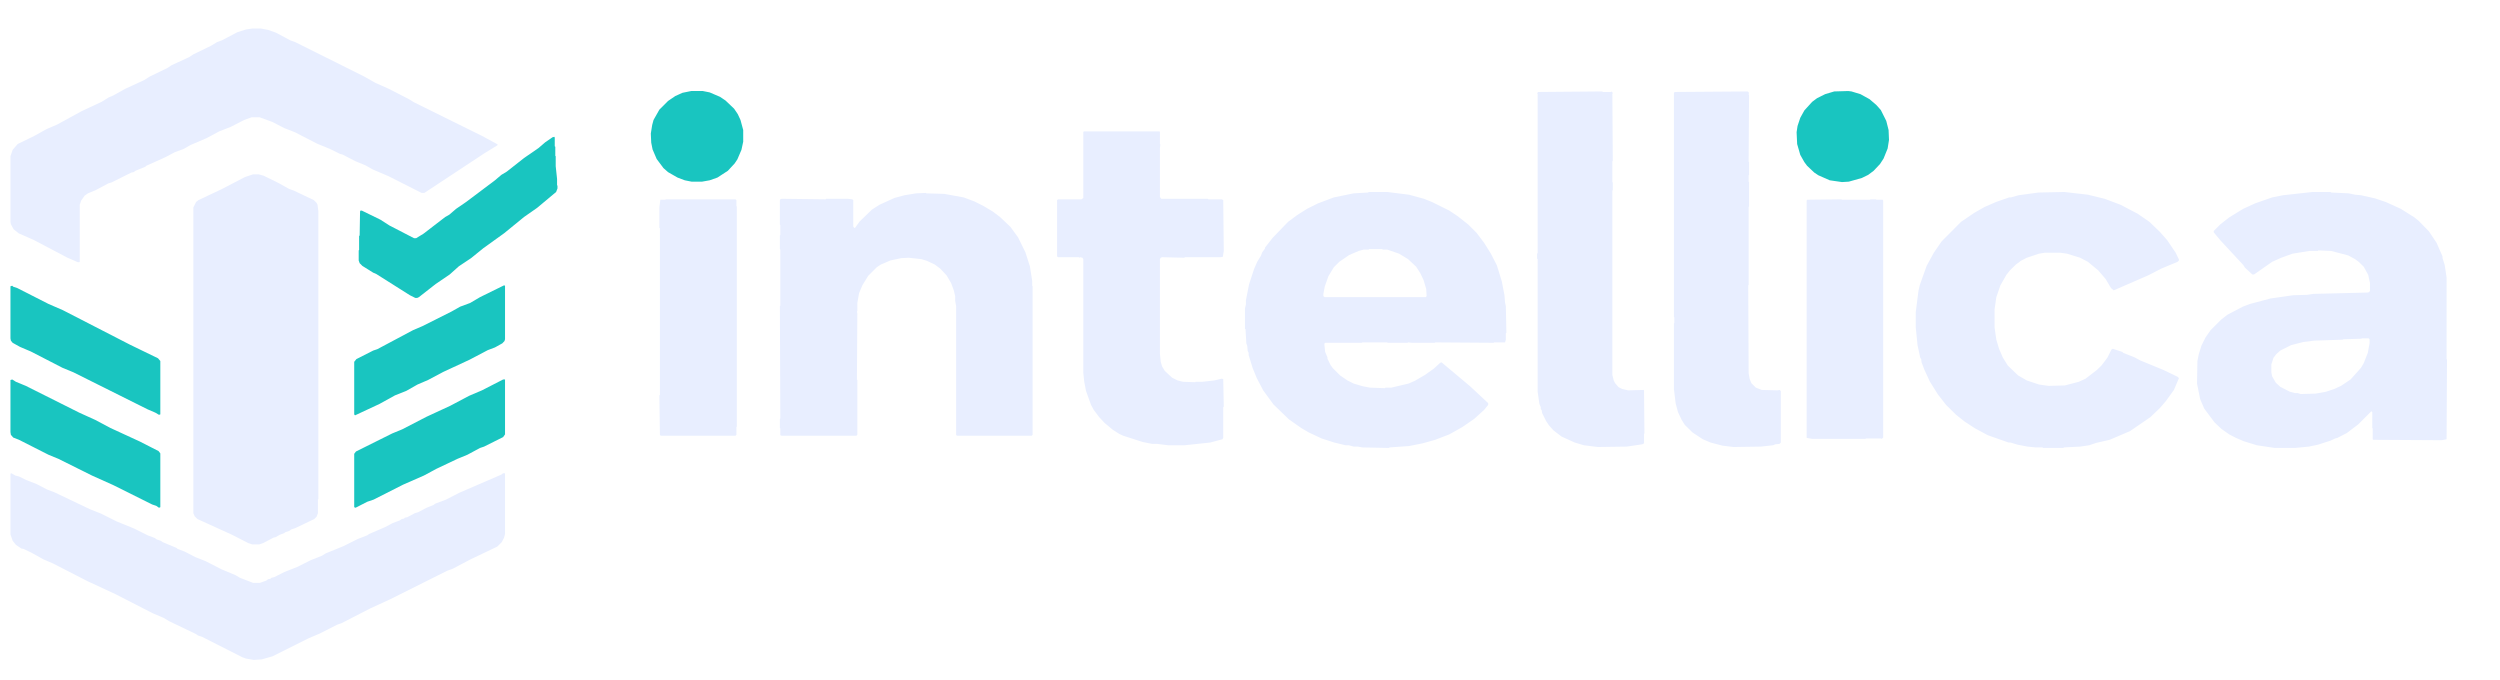
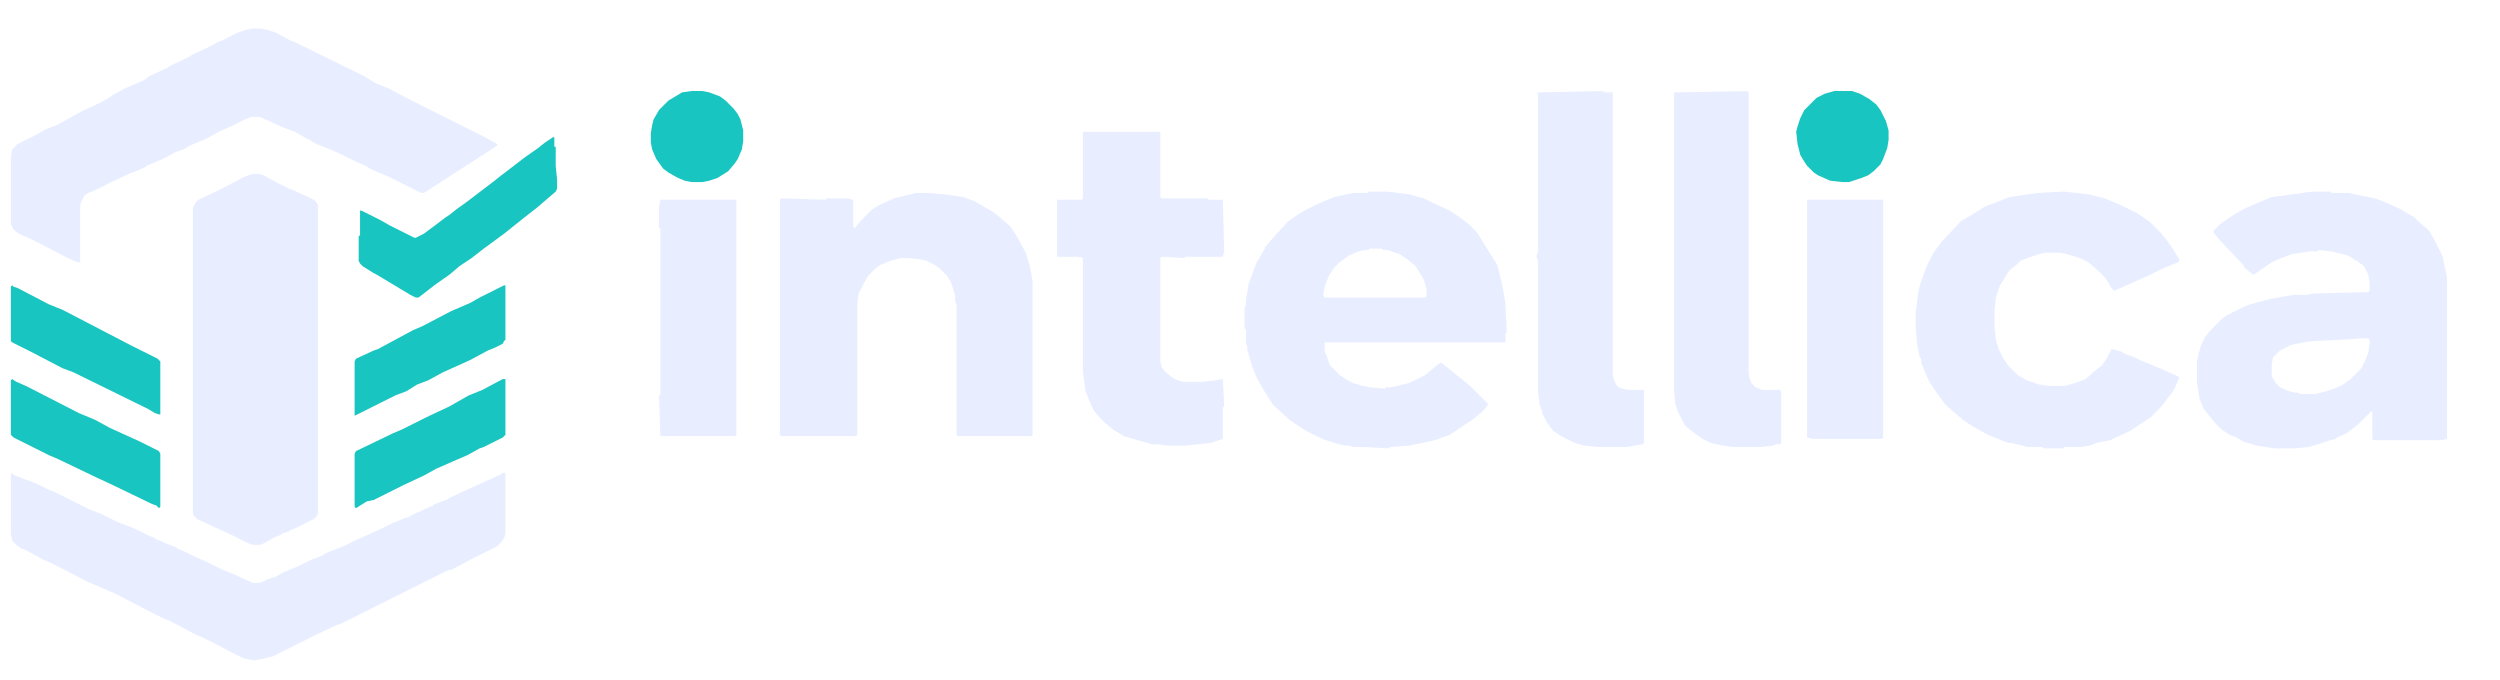
<svg xmlns="http://www.w3.org/2000/svg" viewBox="180 100 1840 500" role="img" aria-label="Intellica">
-   <path fill="#e8eeff" fill-rule="evenodd" d="M187.7 448.7L187.7 493.3L189.3 498.0L191.7 501.0L195.7 503.7L197.3 504.0L203.0 506.7L212.0 511.7L219.0 514.7L244.3 527.7L265.0 537.3L292.3 551.3L300.3 554.7L304.7 557.3L324.3 566.7L325.7 567.7L328.7 568.7L358.3 583.7L361.0 584.7L366.7 585.7L372.7 585.3L380.7 583.0L407.3 569.7L415.3 566.3L428.3 559.7L431.3 558.7L452.7 547.7L467.3 541.0L509.3 520.0L513.0 518.7L526.3 511.7L546.0 502.3L549.3 499.0L551.0 495.7L551.7 493.0L551.7 448.3L550.3 448.3L549.0 449.3L518.0 462.7L508.3 467.7L500.3 470.7L499.0 471.7L494.0 473.7L487.7 477.0L485.3 477.7L479.7 480.7L478.0 481.0L477.3 481.7L475.7 482.0L474.3 483.0L469.0 485.0L463.3 488.0L451.7 493.0L450.3 494.0L443.3 496.7L432.7 502.0L419.7 507.3L417.0 509.0L408.7 512.3L398.7 517.3L389.3 521.0L382.0 524.7L379.7 525.3L379.0 526.0L377.3 526.3L376.0 527.3L371.3 529.0L366.3 529.0L356.7 525.3L353.3 523.3L343.0 519.0L331.3 513.0L323.7 510.0L316.0 506.0L310.7 504.0L310.0 503.3L299.7 499.0L298.3 498.0L295.3 497.0L294.0 496.0L288.7 494.0L278.7 489.0L265.7 483.7L254.3 478.0L246.0 474.7L220.0 462.3L214.7 460.3L207.0 456.3L199.3 453.3L194.0 450.7L191.3 450.0L188.3 448.3ZM366.3 228.3L360.3 230.3L343.0 239.3L326.0 247.3L324.3 248.7L322.3 252.7L322.3 477.7L323.3 480.0L325.3 482.0L351.0 493.7L362.7 499.7L365.7 500.7L370.7 500.7L373.7 499.7L381.3 495.7L383.0 495.3L385.7 493.7L389.3 492.3L390.0 491.7L393.0 490.7L394.3 489.7L397.3 488.7L411.3 482.0L413.0 480.3L414.0 477.7L414.0 467.7L414.3 467.3L414.3 255.3L413.7 250.7L413.0 249.3L411.0 247.3L396.3 240.3L392.7 239.0L385.0 234.7L374.0 229.3L370.3 228.3ZM546.3 206.3L534.7 200.0L484.7 175.3L481.0 173.0L466.0 165.3L456.3 161.0L448.0 156.3L397.3 131.0L393.7 129.7L383.0 124.0L377.3 122.0L372.0 121.0L365.7 121.0L361.0 121.7L354.7 123.7L343.3 129.7L339.7 131.0L335.3 133.7L322.3 140.0L319.3 142.0L306.3 148.0L303.3 150.0L290.3 156.3L286.0 159.0L272.3 165.3L263.3 170.3L260.0 171.7L254.7 175.0L240.3 181.7L222.0 191.7L214.3 195.0L205.3 200.0L193.0 206.0L189.3 210.3L187.7 215.0L187.7 263.3L188.0 265.0L190.0 268.7L193.7 271.7L205.0 276.7L229.7 289.7L237.3 293.0L238.3 293.0L238.7 292.7L238.7 250.7L239.7 247.7L242.3 244.0L244.7 242.3L250.3 240.0L259.7 235.0L262.0 234.3L276.7 227.0L278.3 226.7L279.7 225.7L287.0 222.7L287.7 222.0L301.7 215.7L308.7 212.0L315.0 209.7L320.3 206.7L332.0 201.7L341.3 196.7L350.0 193.3L359.7 188.3L365.3 186.3L371.0 186.3L380.3 189.7L389.3 194.3L397.0 197.3L413.3 205.7L423.0 209.7L430.3 213.3L432.0 213.7L441.7 218.7L449.0 221.7L454.3 224.7L466.0 229.7L490.3 242.0L492.3 242.0L536.7 212.7L546.0 207.0Z" />
-   <path fill="#19c5c0" fill-rule="evenodd" d="M551.7 379.3L550.3 379.3L534.7 387.3L525.3 391.3L511.3 398.7L494.0 406.7L476.0 416.0L468.7 419.0L442.0 432.3L440.7 434.0L440.7 473.3L441.7 473.7L450.3 469.3L455.0 467.7L476.7 456.7L492.0 450.0L501.3 445.0L516.7 437.7L524.0 434.7L533.3 429.7L536.3 428.7L550.3 421.7L551.7 419.7ZM187.7 379.7L187.7 418.0L188.0 420.0L189.7 422.0L194.0 423.7L215.7 434.7L223.0 437.7L247.7 450.0L263.3 457.0L292.0 471.3L295.0 472.3L297.0 473.7L298.0 473.3L298.0 433.7L296.7 432.0L283.0 425.0L261.3 415.0L250.0 409.0L238.3 403.7L199.0 384.0L191.7 381.0L189.0 379.3ZM187.7 310.7L187.7 349.0L188.0 350.7L189.3 352.3L194.7 355.3L202.7 358.7L226.0 370.7L234.0 374.0L288.7 401.3L294.3 403.7L297.0 405.3L298.0 405.0L298.0 365.7L296.3 363.7L275.7 353.7L226.3 328.3L215.7 323.7L192.7 312.0L189.7 311.0L189.0 310.3ZM551.7 310.3L551.0 310.0L533.3 318.7L526.0 323.0L518.7 325.7L512.3 329.3L491.0 340.0L484.0 343.0L457.7 357.0L454.7 358.0L442.3 364.3L440.7 366.3L440.7 405.0L441.3 405.7L459.3 397.3L470.7 391.0L479.0 387.7L487.3 383.0L495.0 379.7L506.3 373.7L525.7 364.7L539.0 357.7L544.3 355.7L549.7 352.7L551.3 351.0L551.7 349.7ZM588.0 200.7L586.7 201.0L581.3 204.7L576.3 209.0L565.7 216.3L553.0 226.3L549.0 228.7L544.3 232.7L523.0 248.7L515.7 253.7L510.7 258.0L507.7 259.7L491.7 272.0L486.3 275.3L484.7 275.3L466.7 266.0L460.0 261.7L446.3 255.0L445.3 255.0L445.0 255.7L444.7 273.3L444.3 273.7L444.3 284.0L444.0 284.3L444.0 291.7L444.7 293.7L446.7 295.7L454.7 300.7L457.0 301.7L481.7 317.3L485.7 319.3L487.0 319.3L488.3 318.7L500.7 309.0L511.0 302.0L517.7 296.0L526.7 290.0L535.7 282.7L551.0 271.7L565.7 259.7L575.3 253.0L589.3 241.3L590.3 238.7L590.3 236.7L590.0 236.3L590.0 231.7L589.0 222.3L589.0 215.0L588.7 214.7L588.7 208.0L588.3 207.7L588.3 201.3Z" />
-   <path fill="#e8eeff" fill-rule="evenodd" d="M1510.0 247.0L1509.7 247.7L1509.7 422.3L1513.7 423.0L1553.0 423.0L1553.3 422.7L1564.3 422.7L1565.0 423.0L1566.0 422.0L1566.0 247.7L1565.7 247.0L1561.0 247.0L1560.7 246.7L1556.7 246.7L1556.3 247.0L1535.7 247.0L1535.3 246.7ZM666.0 247.0L665.3 252.7L665.3 267.7L665.7 268.0L665.7 390.7L665.3 391.0L665.7 420.0L666.3 420.7L721.3 420.7L722.0 420.0L722.0 414.3L722.3 414.0L722.3 252.0L722.0 251.7L722.0 247.3L721.3 246.7L670.0 246.7L669.7 247.0ZM923.7 267.0L916.0 259.7L910.7 255.7L904.0 251.7L897.3 248.3L889.3 245.3L875.0 242.7L861.7 242.3L861.3 242.0L854.3 242.3L845.7 243.7L838.3 245.7L827.3 250.7L821.7 254.3L812.7 263.0L809.3 267.7L808.7 267.7L808.0 266.7L808.0 247.3L807.3 246.7L804.0 246.3L788.0 246.3L787.7 246.7L755.3 246.3L754.3 246.7L754.0 247.3L754.0 265.3L754.3 265.7L754.3 273.0L754.0 273.3L754.0 283.3L754.3 283.7L754.3 325.0L754.0 325.3L754.3 408.0L754.0 408.3L754.0 415.0L754.3 415.3L754.3 420.3L755.3 420.7L810.3 420.7L811.0 420.0L811.0 379.7L810.7 379.3L811.0 330.7L810.7 329.3L811.0 329.0L811.0 323.0L812.3 315.7L814.7 310.0L819.0 303.0L825.3 296.7L828.3 294.7L835.3 291.7L843.3 290.0L848.7 289.7L858.0 290.7L862.3 292.0L868.0 294.7L872.0 297.7L876.7 302.7L880.0 308.3L882.0 313.7L883.0 318.0L883.0 321.3L883.7 325.3L883.7 420.3L884.7 420.7L939.3 420.7L940.0 420.0L940.0 310.7L939.7 310.3L939.7 306.7L938.0 296.0L934.7 285.7L929.3 274.7ZM1809.3 270.0L1809.3 271.0L1814.3 277.0L1831.0 295.0L1832.3 297.0L1837.7 302.0L1839.0 302.0L1852.3 292.7L1859.0 289.7L1867.3 286.7L1879.7 284.7L1886.0 284.7L1886.3 284.3L1895.7 284.7L1908.3 288.0L1913.3 290.7L1916.0 292.7L1919.7 296.3L1923.0 302.3L1924.3 308.3L1924.3 314.3L1923.0 315.3L1882.7 316.3L1878.0 317.0L1867.7 317.3L1851.0 319.7L1836.0 323.7L1830.7 325.7L1819.3 331.7L1814.7 335.3L1807.0 343.0L1803.3 348.3L1800.3 354.3L1798.3 360.7L1797.3 365.7L1797.0 382.3L1799.3 393.7L1802.3 400.7L1810.0 411.0L1815.0 415.7L1820.7 419.7L1825.7 422.3L1831.3 424.7L1841.0 427.7L1854.3 429.7L1869.0 429.7L1879.3 428.7L1886.0 427.3L1895.3 424.3L1898.7 422.7L1900.3 422.3L1907.3 418.7L1915.7 412.3L1925.3 402.7L1926.0 403.3L1926.0 415.0L1926.3 415.3L1926.3 423.3L1926.7 423.7L1977.0 424.0L1980.7 423.3L1981.0 364.7L1980.7 364.3L1980.7 304.3L1979.3 295.0L1977.7 290.0L1977.7 288.7L1973.3 278.7L1967.7 270.3L1960.3 262.7L1957.0 260.0L1947.0 253.7L1936.0 248.7L1928.0 246.0L1917.7 243.7L1913.3 243.3L1908.7 242.3L1895.7 241.7L1895.3 241.3L1882.0 241.3L1860.3 243.7L1852.3 245.3L1839.7 249.7L1831.0 253.7L1820.7 260.0L1814.3 265.0ZM1924.0 349.7L1924.0 352.7L1922.7 359.7L1919.7 367.3L1917.7 370.7L1910.0 379.3L1903.0 384.0L1898.0 386.3L1892.0 388.3L1884.3 389.7L1873.3 390.0L1871.0 389.3L1869.0 389.3L1865.3 388.3L1858.3 384.7L1855.0 381.7L1852.3 377.0L1851.7 374.0L1851.7 368.3L1853.3 363.3L1855.3 360.7L1858.3 358.0L1866.3 354.0L1875.3 351.7L1883.3 350.7L1904.3 350.0L1904.7 349.7L1918.0 349.3L1918.3 349.0L1923.3 349.0ZM1658.7 245.3L1649.0 248.7L1640.7 252.3L1633.0 256.7L1623.3 263.3L1609.0 277.7L1603.3 286.0L1598.0 295.7L1593.0 309.7L1592.0 314.0L1590.0 329.7L1590.0 341.0L1591.3 354.0L1593.3 363.3L1594.0 364.3L1594.3 366.7L1596.3 372.0L1600.3 380.7L1606.3 390.3L1612.3 398.0L1619.7 405.3L1626.0 410.3L1633.7 415.3L1643.0 420.3L1658.3 425.7L1659.7 425.7L1665.0 427.3L1672.3 428.7L1678.3 429.3L1683.3 429.3L1683.7 429.7L1698.7 429.7L1699.0 429.3L1711.0 428.7L1717.7 427.7L1722.7 426.0L1732.7 423.7L1747.7 417.3L1762.7 407.0L1769.7 400.3L1774.0 395.3L1780.0 387.0L1783.7 378.3L1782.7 377.3L1772.3 372.3L1755.3 365.3L1751.0 363.0L1742.7 359.7L1742.0 359.0L1735.0 356.7L1734.0 357.3L1731.0 363.3L1726.7 369.0L1723.3 372.3L1715.0 378.7L1710.0 381.0L1699.7 383.7L1687.7 384.0L1680.7 383.0L1671.7 380.0L1665.3 376.3L1657.7 369.0L1654.0 363.0L1651.3 356.7L1649.3 350.0L1648.0 341.0L1648.0 327.7L1649.3 318.7L1652.3 310.0L1656.7 302.3L1659.3 299.0L1663.7 294.7L1667.3 292.0L1671.7 289.7L1680.7 286.7L1685.0 286.0L1696.3 286.0L1701.3 286.7L1711.0 289.7L1716.7 292.7L1724.3 299.0L1729.7 305.3L1733.7 312.0L1735.7 313.7L1761.0 302.7L1770.7 297.7L1782.7 292.7L1783.7 291.7L1783.7 291.0L1781.3 286.0L1775.0 276.7L1769.7 270.7L1762.0 263.3L1753.3 257.3L1740.7 250.7L1729.0 246.3L1716.7 243.3L1699.3 241.3L1680.3 241.7L1665.7 243.7L1660.0 245.3ZM1161.7 245.3L1150.0 249.7L1142.0 253.7L1134.7 258.3L1128.0 263.3L1116.7 275.0L1111.0 282.3L1111.0 283.0L1109.0 285.7L1108.0 288.3L1105.3 292.7L1103.0 298.0L1099.3 309.3L1097.0 321.0L1097.0 324.0L1096.3 327.0L1096.3 342.0L1096.7 342.3L1097.3 352.7L1098.0 354.7L1098.3 358.3L1099.0 359.7L1099.0 361.3L1102.0 371.0L1105.0 378.3L1109.7 387.3L1117.3 397.7L1128.7 408.7L1137.7 415.0L1143.3 418.3L1152.7 422.7L1162.0 425.7L1170.3 427.7L1172.7 427.7L1176.3 428.7L1179.3 428.7L1182.7 429.3L1202.3 429.7L1202.7 429.3L1217.0 428.3L1227.0 426.3L1236.3 423.7L1246.7 419.7L1256.3 414.3L1265.0 408.3L1272.3 401.7L1275.3 398.0L1275.3 396.7L1262.0 384.3L1241.0 366.7L1240.0 367.0L1235.3 371.3L1228.7 376.0L1221.3 380.3L1216.7 382.3L1204.0 385.3L1199.7 385.3L1199.3 385.7L1188.3 385.3L1183.0 384.3L1176.3 382.3L1171.7 380.0L1166.3 376.3L1161.0 371.0L1159.3 368.7L1157.0 364.0L1157.0 363.0L1155.3 359.0L1154.7 353.0L1155.3 352.3L1182.3 352.3L1182.7 352.0L1201.0 352.0L1201.3 352.3L1216.0 352.3L1216.3 352.0L1219.3 352.3L1236.0 352.3L1236.3 352.0L1279.3 352.3L1279.7 352.0L1287.7 352.0L1288.3 350.0L1288.3 345.3L1288.7 345.0L1288.3 325.3L1287.7 322.7L1287.3 317.3L1285.3 307.0L1281.7 295.3L1277.3 286.7L1272.3 278.7L1266.7 271.3L1260.7 265.3L1252.7 259.0L1246.7 255.0L1234.0 248.7L1228.0 246.3L1217.0 243.3L1201.0 241.3L1187.3 241.3L1187.0 241.7L1176.3 242.3ZM1154.0 316.3L1155.0 311.0L1157.7 303.3L1161.7 296.7L1165.7 292.7L1173.0 287.7L1180.0 284.7L1183.7 283.7L1187.3 283.7L1187.7 283.3L1197.3 283.3L1197.7 283.7L1201.0 283.7L1209.7 286.7L1216.3 290.7L1222.3 296.3L1225.3 301.0L1227.7 306.0L1229.7 312.7L1230.0 318.0L1229.3 318.7L1155.0 318.7L1154.0 318.0ZM978.0 196.7L977.3 197.0L977.3 245.7L976.0 246.7L958.7 246.7L958.0 247.3L958.0 288.7L958.7 289.3L974.0 289.3L974.3 289.7L975.0 289.3L976.7 289.7L977.3 290.7L977.3 374.3L978.0 381.0L979.3 387.7L983.0 398.0L985.0 401.7L989.0 407.0L993.0 411.3L999.0 416.3L1003.7 419.3L1006.7 420.7L1021.0 425.3L1028.0 426.7L1031.7 426.7L1039.7 427.7L1052.0 427.7L1070.7 425.7L1079.7 423.3L1080.3 422.3L1080.3 399.7L1080.7 399.3L1080.3 379.0L1079.3 378.7L1073.7 380.0L1065.0 381.0L1060.0 381.0L1059.7 381.3L1050.7 381.0L1046.7 380.0L1042.7 378.0L1037.3 373.0L1035.3 369.7L1034.3 366.3L1033.7 360.3L1033.7 290.7L1034.3 289.7L1035.3 289.3L1051.7 289.7L1052.0 289.3L1078.3 289.3L1080.0 289.0L1080.7 284.7L1080.3 247.3L1079.3 246.7L1069.3 246.7L1069.0 246.3L1034.7 246.3L1033.7 245.0L1033.7 209.3L1034.0 206.3L1033.7 206.0L1033.7 197.0L1033.3 196.7ZM1412.7 167.7L1412.0 168.3L1412.0 333.3L1412.3 333.7L1412.3 337.7L1412.0 338.0L1412.0 386.3L1413.3 397.0L1415.0 403.3L1417.7 409.0L1420.0 412.7L1425.7 418.3L1433.3 423.3L1439.0 425.7L1447.7 428.0L1456.0 429.0L1476.0 428.7L1485.0 427.7L1486.7 427.0L1489.7 426.7L1490.7 425.7L1490.7 388.0L1490.0 387.0L1488.3 387.3L1476.7 387.0L1472.3 385.3L1469.0 382.0L1467.7 378.7L1467.0 374.7L1466.7 310.0L1467.0 309.7L1467.0 252.3L1467.3 252.0L1467.3 234.0L1467.0 233.7L1467.0 229.0L1467.3 228.7L1467.3 219.3L1467.0 219.0L1467.3 170.3L1467.0 169.3L1467.3 168.3L1466.3 167.3ZM1312.0 167.7L1311.3 168.7L1311.7 169.0L1311.7 286.3L1311.3 286.7L1311.3 290.3L1311.7 290.7L1311.7 388.3L1313.0 397.3L1314.0 399.7L1314.0 401.0L1314.7 402.0L1315.0 404.0L1318.0 410.0L1320.0 413.0L1323.3 416.7L1329.3 421.3L1339.0 425.7L1345.7 427.7L1356.0 429.0L1377.3 428.7L1388.7 427.0L1390.0 426.3L1390.0 419.3L1390.3 419.0L1390.0 387.3L1389.7 387.0L1378.3 387.3L1374.0 386.3L1371.3 385.0L1368.7 382.0L1367.7 380.0L1366.7 376.0L1366.7 240.3L1367.0 240.0L1367.0 234.3L1366.7 234.0L1366.7 218.7L1367.0 218.3L1366.7 169.3L1367.0 168.3L1366.0 167.3L1365.7 167.7L1359.7 167.7L1359.3 167.3Z" />
-   <path fill="#19c5c0" fill-rule="evenodd" d="M1530.0 167.3L1523.3 169.3L1517.3 172.3L1513.7 175.0L1508.0 181.3L1505.0 186.7L1503.0 192.7L1502.3 197.3L1502.7 206.0L1505.0 214.0L1508.0 219.3L1510.0 222.0L1515.3 227.0L1518.3 229.0L1526.7 232.7L1535.7 234.0L1540.7 233.7L1550.3 231.0L1555.0 228.7L1559.0 225.7L1563.7 220.7L1566.3 216.7L1569.3 209.3L1570.3 203.0L1570.0 195.7L1568.3 189.0L1564.3 181.0L1561.0 177.3L1556.0 173.0L1549.3 169.3L1542.7 167.3L1540.3 167.0ZM688.7 167.0L682.3 168.3L677.0 170.7L671.7 174.3L665.3 180.7L661.0 188.3L660.0 192.0L659.0 198.3L659.3 205.0L660.3 210.0L663.3 217.0L668.3 223.7L671.7 226.7L678.7 230.7L684.0 232.7L689.0 233.7L696.7 233.7L702.3 232.7L708.0 230.7L715.7 225.7L720.7 220.3L722.7 217.3L725.7 210.3L727.0 204.3L727.0 195.7L725.0 188.3L723.0 184.0L720.3 180.0L714.0 174.0L710.0 171.3L702.3 168.0L697.3 167.0Z" />
+   <path fill="#e8eeff" fill-rule="evenodd" d="M188 449 L188 493 189 498 192 501 196 504 197 504 203 507 212 512 219 515 244 528 265 537 292 551 300 555 305 557 324 567 326 568 329 569 358 584 361 585 367 586 373 585 381 583 407 570 415 566 428 560 431 559 453 548 467 541 509 520 513 519 526 512 546 502 549 499 551 496 552 493 552 448 550 448 549 449 518 463 508 468 500 471 499 472 494 474 488 477 485 478 480 481 478 481 477 482 476 482 474 483 469 485 463 488 452 493 450 494 443 497 433 502 420 507 417 509 409 512 399 517 389 521 382 525 380 525 379 526 377 526 376 527 371 529 366 529 357 525 353 523 343 519 331 513 324 510 316 506 311 504 310 503 300 499 298 498 295 497 294 496 289 494 279 489 266 484 254 478 246 475 220 462 215 460 207 456 199 453 194 451 191 450 188 448ZM366 228 L360 230 343 239 326 247 324 249 322 253 322 478 323 480 325 482 351 494 363 500 366 501 371 501 374 500 381 496 383 495 386 494 389 492 390 492 393 491 394 490 397 489 411 482 413 480 414 478 414 468 414 467 414 255 414 251 413 249 411 247 396 240 393 239 385 235 374 229 370 228ZM546 206 L535 200 485 175 481 173 466 165 456 161 448 156 397 131 394 130 383 124 377 122 372 121 366 121 361 122 355 124 343 130 340 131 335 134 322 140 319 142 306 148 303 150 290 156 286 159 272 165 263 170 260 172 255 175 240 182 222 192 214 195 205 200 193 206 189 210 188 215 188 263 188 265 190 269 194 272 205 277 230 290 237 293 238 293 239 293 239 251 240 248 242 244 245 242 250 240 260 235 262 234 277 227 278 227 280 226 287 223 288 222 302 216 309 212 315 210 320 207 332 202 341 197 350 193 360 188 365 186 371 186 380 190 389 194 397 197 413 206 423 210 430 213 432 214 442 219 449 222 454 225 466 230 490 242 492 242 537 213 546 207Z" />
+   <path fill="#19c5c0" fill-rule="evenodd" d="M552 379 L550 379 535 387 525 391 511 399 494 407 476 416 469 419 442 432 441 434 441 473 442 474 450 469 455 468 477 457 492 450 501 445 517 438 524 435 533 430 536 429 550 422 552 420ZM188 380 L188 418 188 420 190 422 194 424 216 435 223 438 248 450 263 457 292 471 295 472 297 474 298 473 298 434 297 432 283 425 261 415 250 409 238 404 199 384 192 381 189 379ZM188 311 L188 349 188 351 189 352 195 355 203 359 226 371 234 374 289 401 294 404 297 405 298 405 298 366 296 364 276 354 226 328 216 324 193 312 190 311 189 310ZM552 310 L551 310 533 319 526 323 519 326 512 329 491 340 484 343 458 357 455 358 442 364 441 366 441 405 441 406 459 397 471 391 479 388 487 383 495 380 506 374 526 365 539 358 544 356 550 353 551 351 552 350ZM588 201 L587 201 581 205 576 209 566 216 553 226 549 229 544 233 523 249 516 254 511 258 508 260 492 272 486 275 485 275 467 266 460 262 446 255 445 255 445 256 445 273 444 274 444 284 444 284 444 292 445 294 447 296 455 301 457 302 482 317 486 319 487 319 488 319 501 309 511 302 518 296 527 290 536 283 551 272 566 260 575 253 589 241 590 239 590 237 590 236 590 232 589 222 589 215 589 215 589 208 588 208 588 201Z" />
+   <path fill="#e8eeff" fill-rule="evenodd" d="M1510 247 L1510 248 1510 422 1514 423 1553 423 1553 423 1564 423 1565 423 1566 422 1566 248 1566 247 1561 247 1561 247 1557 247 1556 247 1536 247 1535 247ZM666 247 L665 253 665 268 666 268 666 391 665 391 666 420 666 421 721 421 722 420 722 414 722 414 722 252 722 252 722 247 721 247 670 247 670 247ZM924 267 L916 260 911 256 904 252 897 248 889 245 875 243 862 242 861 242 854 242 846 244 838 246 827 251 822 254 813 263 809 268 809 268 808 267 808 247 807 247 804 246 788 246 788 247 755 246 754 247 754 247 754 265 754 266 754 273 754 273 754 283 754 284 754 325 754 325 754 408 754 408 754 415 754 415 754 420 755 421 810 421 811 420 811 380 811 379 811 331 811 329 811 329 811 323 812 316 815 310 819 303 825 297 828 295 835 292 843 290 849 290 858 291 862 292 868 295 872 298 877 303 880 308 882 314 883 318 883 321 884 325 884 420 885 421 939 421 940 420 940 311 940 310 940 307 938 296 935 286 929 275ZM1809 270 L1809 271 1814 277 1831 295 1832 297 1838 302 1839 302 1852 293 1859 290 1867 287 1880 285 1886 285 1886 284 1896 285 1908 288 1913 291 1916 293 1920 296 1923 302 1924 308 1924 314 1923 315 1883 316 1878 317 1868 317 1851 320 1836 324 1831 326 1819 332 1815 335 1807 343 1803 348 1800 354 1798 361 1797 366 1797 382 1799 394 1802 401 1810 411 1815 416 1821 420 1826 422 1831 425 1841 428 1854 430 1869 430 1879 429 1886 427 1895 424 1899 423 1900 422 1907 419 1916 412 1925 403 1926 403 1926 415 1926 415 1926 423 1927 424 1977 424 1981 423 1981 365 1981 364 1981 304 1979 295 1978 290 1978 289 1973 279 1968 270 1960 263 1957 260 1947 254 1936 249 1928 246 1918 244 1913 243 1909 242 1896 242 1895 241 1882 241 1860 244 1852 245 1840 250 1831 254 1821 260 1814 265ZM1924 350 L1924 353 1923 360 1920 367 1918 371 1910 379 1903 384 1898 386 1892 388 1884 390 1873 390 1871 389 1869 389 1865 388 1858 385 1855 382 1852 377 1852 374 1852 368 1853 363 1855 361 1858 358 1866 354 1875 352 1883 351 1904 350 1905 350 1918 349 1918 349 1923 349ZM1659 245 L1649 249 1641 252 1633 257 1623 263 1609 278 1603 286 1598 296 1593 310 1592 314 1590 330 1590 341 1591 354 1593 363 1594 364 1594 367 1596 372 1600 381 1606 390 1612 398 1620 405 1626 410 1634 415 1643 420 1658 426 1660 426 1665 427 1672 429 1678 429 1683 429 1684 430 1699 430 1699 429 1711 429 1718 428 1723 426 1733 424 1748 417 1763 407 1770 400 1774 395 1780 387 1784 378 1783 377 1772 372 1755 365 1751 363 1743 360 1742 359 1735 357 1734 357 1731 363 1727 369 1723 372 1715 379 1710 381 1700 384 1688 384 1681 383 1672 380 1665 376 1658 369 1654 363 1651 357 1649 350 1648 341 1648 328 1649 319 1652 310 1657 302 1659 299 1664 295 1667 292 1672 290 1681 287 1685 286 1696 286 1701 287 1711 290 1717 293 1724 299 1730 305 1734 312 1736 314 1761 303 1771 298 1783 293 1784 292 1784 291 1781 286 1775 277 1770 271 1762 263 1753 257 1741 251 1729 246 1717 243 1699 241 1680 242 1666 244 1660 245ZM1162 245 L1150 250 1142 254 1135 258 1128 263 1117 275 1111 282 1111 283 1109 286 1108 288 1105 293 1103 298 1099 309 1097 321 1097 324 1096 327 1096 342 1097 342 1097 353 1098 355 1098 358 1099 360 1099 361 1102 371 1105 378 1110 387 1117 398 1129 409 1138 415 1143 418 1153 423 1162 426 1170 428 1173 428 1176 429 1179 429 1183 429 1202 430 1203 429 1217 428 1227 426 1236 424 1247 420 1256 414 1265 408 1272 402 1275 398 1275 397 1262 384 1241 367 1240 367 1235 371 1229 376 1221 380 1217 382 1204 385 1200 385 1199 386 1188 385 1183 384 1176 382 1172 380 1166 376 1161 371 1159 369 1157 364 1157 363 1155 359 1155 353 1155 352 1182 352 1183 352 1201 352 1201 352 1216 352 1216 352 1219 352 1236 352 1236 352 1279 352 1280 352 1288 352 1288 350 1288 345 1289 345 1288 325 1288 323 1287 317 1285 307 1282 295 1277 287 1272 279 1267 271 1261 265 1253 259 1247 255 1234 249 1228 246 1217 243 1201 241 1187 241 1187 242 1176 242ZM1154 316 L1155 311 1158 303 1162 297 1166 293 1173 288 1180 285 1184 284 1187 284 1188 283 1197 283 1198 284 1201 284 1210 287 1216 291 1222 296 1225 301 1228 306 1230 313 1230 318 1229 319 1155 319 1154 318ZM978 197 L977 197 977 246 976 247 959 247 958 247 958 289 959 289 974 289 974 290 975 289 977 290 977 291 977 374 978 381 979 388 983 398 985 402 989 407 993 411 999 416 1004 419 1007 421 1021 425 1028 427 1032 427 1040 428 1052 428 1071 426 1080 423 1080 422 1080 400 1081 399 1080 379 1079 379 1074 380 1065 381 1060 381 1060 381 1051 381 1047 380 1043 378 1037 373 1035 370 1034 366 1034 360 1034 291 1034 290 1035 289 1052 290 1052 289 1078 289 1080 289 1081 285 1080 247 1079 247 1069 247 1069 246 1035 246 1034 245 1034 209 1034 206 1034 206 1034 197 1033 197ZM1413 168 L1412 168 1412 333 1412 334 1412 338 1412 338 1412 386 1413 397 1415 403 1418 409 1420 413 1426 418 1433 423 1439 426 1448 428 1456 429 1476 429 1485 428 1487 427 1490 427 1491 426 1491 388 1490 387 1488 387 1477 387 1472 385 1469 382 1468 379 1467 375 1467 310 1467 310 1467 252 1467 252 1467 234 1467 234 1467 229 1467 229 1467 219 1467 219 1467 170 1467 169 1467 168 1466 167ZM1312 168 L1311 169 1312 169 1312 286 1311 287 1311 290 1312 291 1312 388 1313 397 1314 400 1314 401 1315 402 1315 404 1318 410 1320 413 1323 417 1329 421 1339 426 1346 428 1356 429 1377 429 1389 427 1390 426 1390 419 1390 419 1390 387 1390 387 1378 387 1374 386 1371 385 1369 382 1368 380 1367 376 1367 240 1367 240 1367 234 1367 234 1367 219 1367 218 1367 169 1367 168 1366 167 1366 168 1360 168 1359 167Z" />
+   <path fill="#19c5c0" fill-rule="evenodd" d="M1530 167 L1523 169 1517 172 1514 175 1508 181 1505 187 1503 193 1502 197 1503 206 1505 214 1508 219 1510 222 1515 227 1518 229 1527 233 1536 234 1541 234 1550 231 1555 229 1559 226 1564 221 1566 217 1569 209 1570 203 1570 196 1568 189 1564 181 1561 177 1556 173 1549 169 1543 167 1540 167ZM689 167 L682 168 677 171 672 174 665 181 661 188 660 192 659 198 659 205 660 210 663 217 668 224 672 227 679 231 684 233 689 234 697 234 702 233 708 231 716 226 721 220 723 217 726 210 727 204 727 196 725 188 723 184 720 180 714 174 710 171 702 168 697 167Z" />
</svg>
